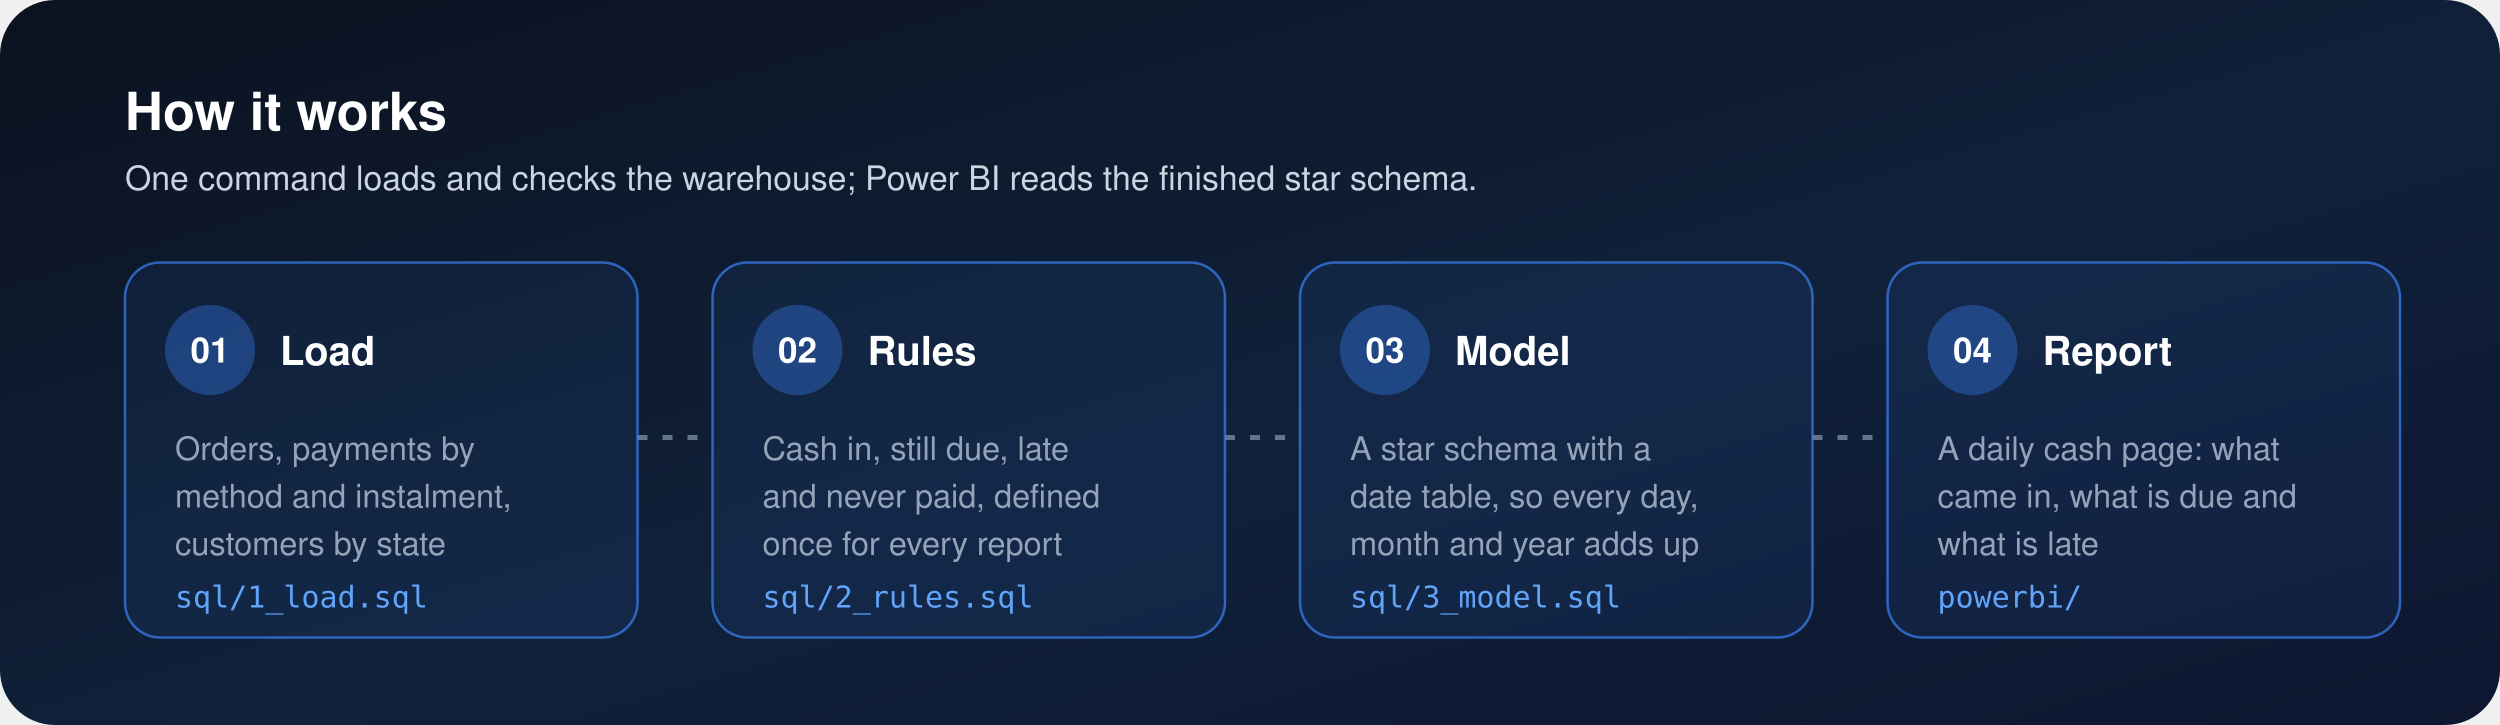
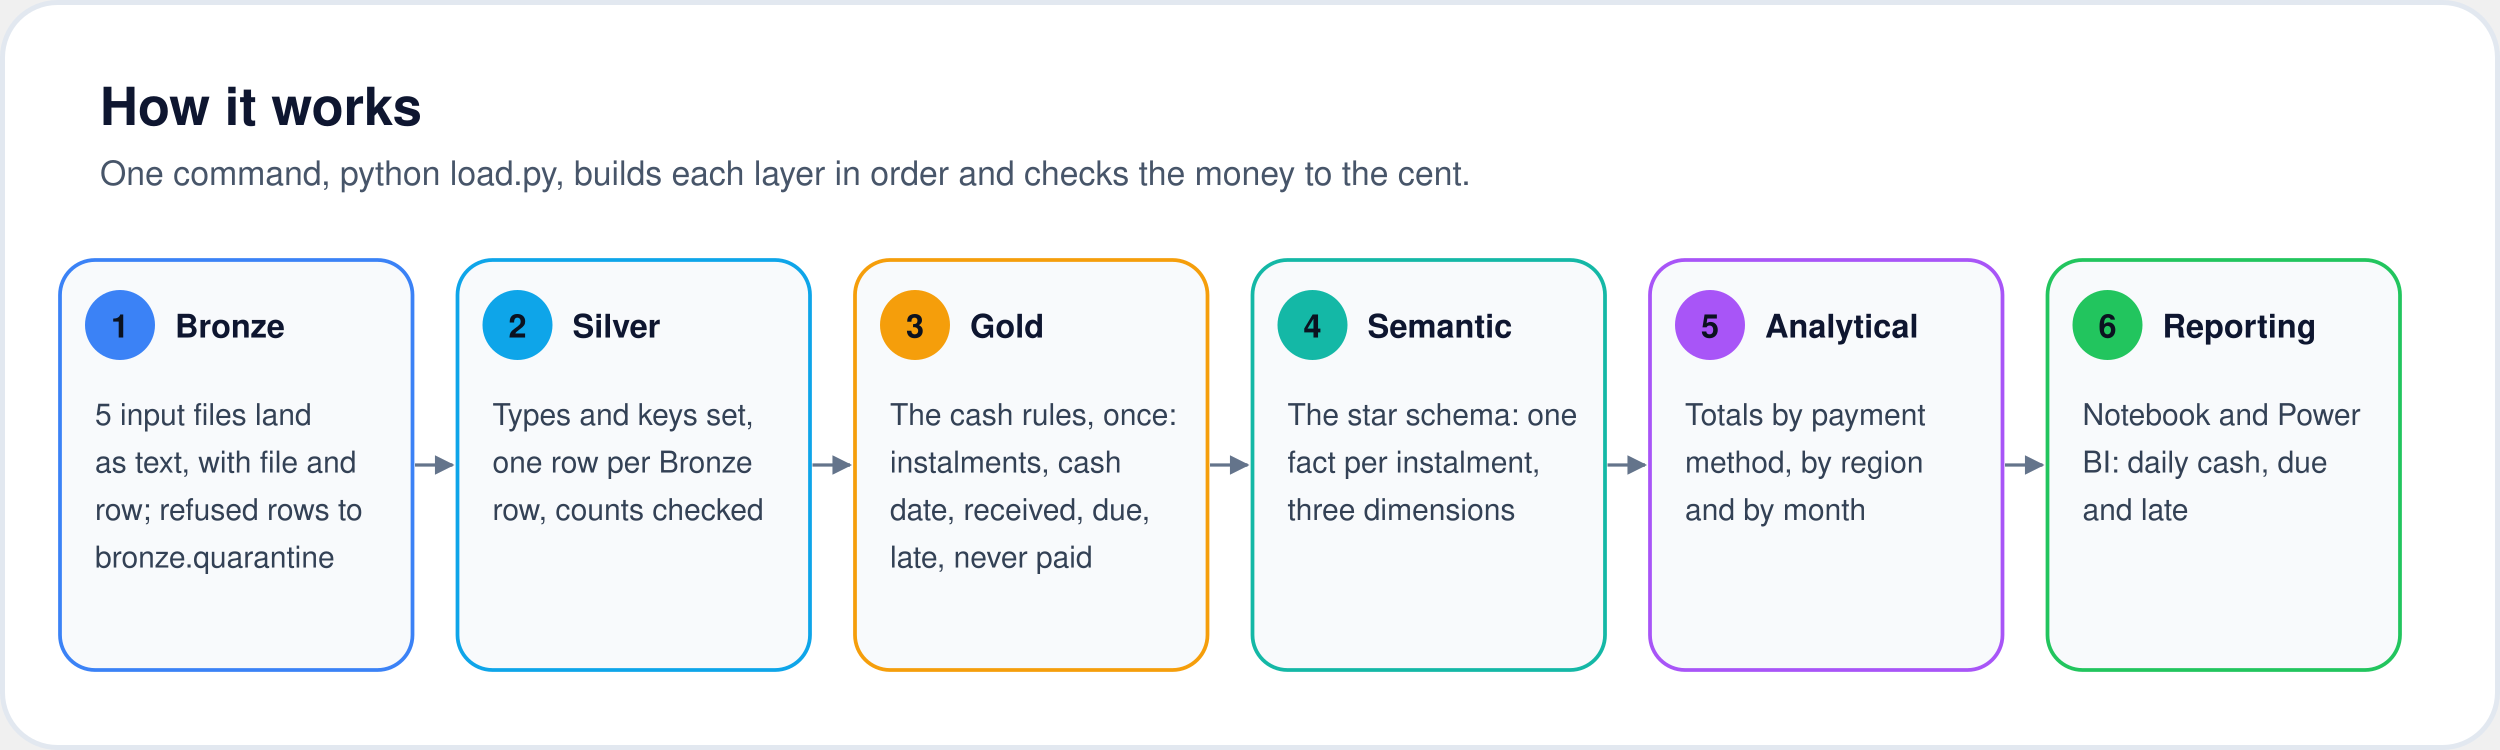
- <svg xmlns="http://www.w3.org/2000/svg" viewBox="0 0 1000 290" width="1000" height="290" role="img" aria-label="How it works: 01 Load, orders, payments and customers into PostgreSQL as they are; 02 Rules, cash in, still due, late and never paid defined once in SQL; 03 Model, a star schema with one instalment fact and date, payment method and state dimensions; 04 Report, a Power BI daily cash page and a due and late page.">
+ <svg xmlns="http://www.w3.org/2000/svg" viewBox="0 0 1000 300" width="1000" height="300" role="img" aria-label="How it works, in six layers from left to right: 1 Bronze, the 5 input files land as text with their file and row, and refused rows go to bronze.quarantine; 2 Silver, types and keys set, one row per Bronze row; 3 Gold, the cash rules: instalments, cash date, received, still due, late and never paid; 4 Semantic, the star schema of one fact per instalment and three dimensions; 5 Analytical, totals by payment method, region and month; 6 Reporting, the notebook and the Power BI pages Daily cash and Due and late.">
  <defs>
-     <linearGradient id="bg" x1="0" y1="0" x2="1" y2="1">
-       <stop offset="0" stop-color="#0B1220" />
-       <stop offset="0.55" stop-color="#10213A" />
-       <stop offset="1" stop-color="#0E1630" />
-     </linearGradient>
+     <marker id="arrow" viewBox="0 0 10 10" refX="9" refY="5" markerWidth="6" markerHeight="6" orient="auto">
+       <path d="M0 0 L10 5 L0 10 Z" fill="#64748B" />
+     </marker>
  </defs>
  <style>
    text { font-family: "Segoe UI", -apple-system, Helvetica, Arial, sans-serif; }
-     .title { font-size: 21px; font-weight: 700; fill: #FFFFFF; }
-     .sub { font-size: 13.5px; fill: #CBD5E1; }
-     .num { font-size: 14px; font-weight: 700; fill: #FFFFFF; }
-     .step { font-size: 16px; font-weight: 700; fill: #FFFFFF; }
-     .desc { font-size: 13px; fill: #94A3B8; }
-     .file { font-size: 12px; fill: #60A5FA; font-family: Consolas, "Cascadia Code", monospace; }
-     .box { fill: #3B82F6; fill-opacity: 0.08; stroke: #3B82F6; stroke-opacity: 0.7; }
-     .dot { fill: #3B82F6; fill-opacity: 0.35; }
-     .link { fill: none; stroke: #64748B; stroke-width: 2; stroke-dasharray: 4 6; animation: flow 1.6s linear infinite; }
-     @keyframes flow { to { stroke-dashoffset: -20; } }
+     .title { font-size: 21px; font-weight: 700; fill: #0E1630; }
+     .sub { font-size: 13.5px; fill: #475569; }
+     .layer { font-size: 13px; font-weight: 700; fill: #0B1220; }
+     .bold { font-size: 13px; font-weight: 700; fill: #0E1630; }
+     .body { font-size: 12px; fill: #334155; }
+     .edge { fill: none; stroke: #64748B; stroke-width: 1.3; }
  </style>
-   <rect width="1000" height="290" rx="22" fill="url(#bg)" />
-   <text x="50" y="52" class="title">How it works</text>
-   <text x="50" y="76" class="sub">One command loads and checks the warehouse; Power BI reads the finished star schema.</text>
-   <path class="link" d="M255 175h30" />
-   <path class="link" d="M490 175h30" />
-   <path class="link" d="M725 175h30" />
-   <rect x="50" y="105" width="205" height="150" rx="14" class="box" />
-   <circle cx="84" cy="140" r="18" class="dot" />
-   <text x="84" y="145" class="num" text-anchor="middle">01</text>
-   <text x="112" y="146" class="step">Load</text>
-   <text x="70" y="184" class="desc">Orders, payments by</text>
-   <text x="70" y="203" class="desc">method and instalment,</text>
-   <text x="70" y="222" class="desc">customers by state</text>
-   <text x="70" y="243" class="file">sql/1_load.sql</text>
-   <rect x="285" y="105" width="205" height="150" rx="14" class="box" />
-   <circle cx="319" cy="140" r="18" class="dot" />
-   <text x="319" y="145" class="num" text-anchor="middle">02</text>
-   <text x="347" y="146" class="step">Rules</text>
-   <text x="305" y="184" class="desc">Cash in, still due, late</text>
-   <text x="305" y="203" class="desc">and never paid, defined</text>
-   <text x="305" y="222" class="desc">once for every report</text>
-   <text x="305" y="243" class="file">sql/2_rules.sql</text>
-   <rect x="520" y="105" width="205" height="150" rx="14" class="box" />
-   <circle cx="554" cy="140" r="18" class="dot" />
-   <text x="554" y="145" class="num" text-anchor="middle">03</text>
-   <text x="582" y="146" class="step">Model</text>
-   <text x="540" y="184" class="desc">A star schema with a</text>
-   <text x="540" y="203" class="desc">date table, so every day,</text>
-   <text x="540" y="222" class="desc">month and year adds up</text>
-   <text x="540" y="243" class="file">sql/3_model.sql</text>
-   <rect x="755" y="105" width="205" height="150" rx="14" class="box" />
-   <circle cx="789" cy="140" r="18" class="dot" />
-   <text x="789" y="145" class="num" text-anchor="middle">04</text>
-   <text x="817" y="146" class="step">Report</text>
-   <text x="775" y="184" class="desc">A daily cash page: what</text>
-   <text x="775" y="203" class="desc">came in, what is due and</text>
-   <text x="775" y="222" class="desc">what is late</text>
-   <text x="775" y="243" class="file">powerbi/</text>
+   <rect x="1" y="1" width="998" height="298" rx="22" fill="#FFFFFF" stroke="#E2E8F0" stroke-width="2" />
+   <text x="40" y="50" class="title">How it works</text>
+   <text x="40" y="74" class="sub">One command, python load.py, builds each layer in order and checks the money to the cent.</text>
+   <rect x="24" y="104" width="141" height="164" rx="14" fill="#F8FAFC" stroke="#3B82F6" stroke-width="1.5" />
+   <circle cx="48" cy="130" r="14" fill="#3B82F6" />
+   <text x="48" y="135" class="layer" text-anchor="middle">1</text>
+   <text x="70" y="135" class="bold">Bronze</text>
+   <text x="38" y="170" class="body">5 input files land</text>
+   <text x="38" y="189" class="body">as text, with file and</text>
+   <text x="38" y="208" class="body">row; refused rows to</text>
+   <text x="38" y="227" class="body">bronze.quarantine</text>
+   <line x1="166" y1="186" x2="181" y2="186" class="edge" marker-end="url(#arrow)" />
+   <rect x="183" y="104" width="141" height="164" rx="14" fill="#F8FAFC" stroke="#0EA5E9" stroke-width="1.5" />
+   <circle cx="207" cy="130" r="14" fill="#0EA5E9" />
+   <text x="207" y="135" class="layer" text-anchor="middle">2</text>
+   <text x="229" y="135" class="bold">Silver</text>
+   <text x="197" y="170" class="body">Types and keys set,</text>
+   <text x="197" y="189" class="body">one row per Bronze</text>
+   <text x="197" y="208" class="body">row, counts checked</text>
+   <line x1="325" y1="186" x2="340" y2="186" class="edge" marker-end="url(#arrow)" />
+   <rect x="342" y="104" width="141" height="164" rx="14" fill="#F8FAFC" stroke="#F59E0B" stroke-width="1.5" />
+   <circle cx="366" cy="130" r="14" fill="#F59E0B" />
+   <text x="366" y="135" class="layer" text-anchor="middle">3</text>
+   <text x="388" y="135" class="bold">Gold</text>
+   <text x="356" y="170" class="body">The cash rules, once:</text>
+   <text x="356" y="189" class="body">instalments, cash</text>
+   <text x="356" y="208" class="body">date, received, due,</text>
+   <text x="356" y="227" class="body">late, never paid</text>
+   <line x1="484" y1="186" x2="499" y2="186" class="edge" marker-end="url(#arrow)" />
+   <rect x="501" y="104" width="141" height="164" rx="14" fill="#F8FAFC" stroke="#14B8A6" stroke-width="1.5" />
+   <circle cx="525" cy="130" r="14" fill="#14B8A6" />
+   <text x="525" y="135" class="layer" text-anchor="middle">4</text>
+   <text x="547" y="135" class="bold">Semantic</text>
+   <text x="515" y="170" class="body">The star schema: one</text>
+   <text x="515" y="189" class="body">fact per instalment,</text>
+   <text x="515" y="208" class="body">three dimensions</text>
+   <line x1="643" y1="186" x2="658" y2="186" class="edge" marker-end="url(#arrow)" />
+   <rect x="660" y="104" width="141" height="164" rx="14" fill="#F8FAFC" stroke="#A855F7" stroke-width="1.5" />
+   <circle cx="684" cy="130" r="14" fill="#A855F7" />
+   <text x="684" y="135" class="layer" text-anchor="middle">5</text>
+   <text x="706" y="135" class="bold">Analytical</text>
+   <text x="674" y="170" class="body">Totals by payment</text>
+   <text x="674" y="189" class="body">method, by region</text>
+   <text x="674" y="208" class="body">and by month</text>
+   <line x1="802" y1="186" x2="817" y2="186" class="edge" marker-end="url(#arrow)" />
+   <rect x="819" y="104" width="141" height="164" rx="14" fill="#F8FAFC" stroke="#22C55E" stroke-width="1.5" />
+   <circle cx="843" cy="130" r="14" fill="#22C55E" />
+   <text x="843" y="135" class="layer" text-anchor="middle">6</text>
+   <text x="865" y="135" class="bold">Reporting</text>
+   <text x="833" y="170" class="body">Notebook and Power</text>
+   <text x="833" y="189" class="body">BI: daily cash, due</text>
+   <text x="833" y="208" class="body">and late</text>
</svg>
